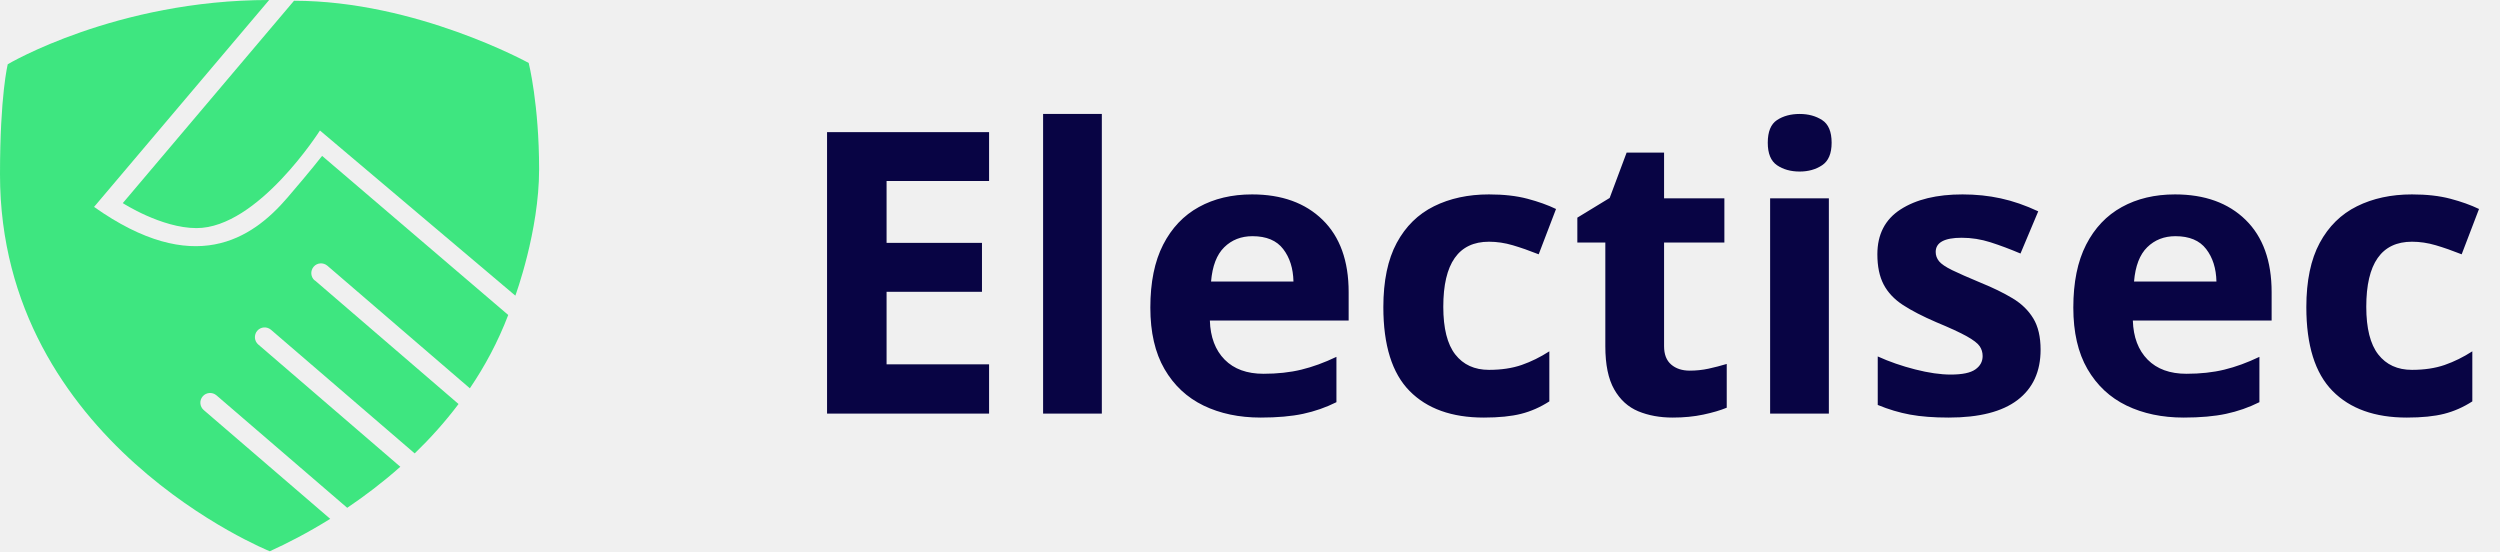
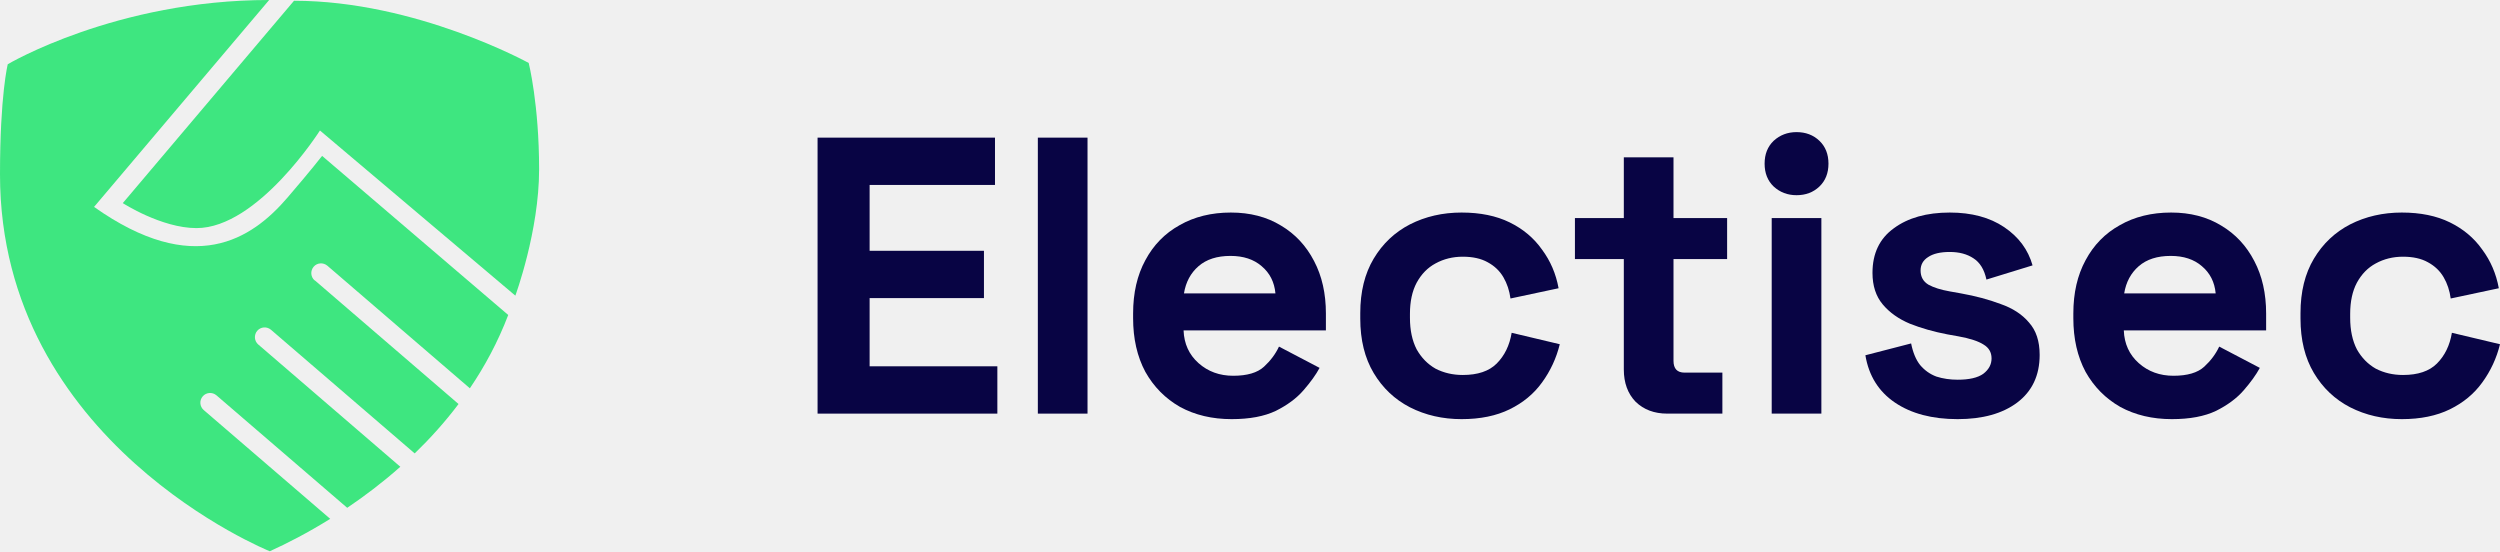
<svg xmlns="http://www.w3.org/2000/svg" xmlns:xlink="http://www.w3.org/1999/xlink" id="Layer_1" viewBox="0 0 946.264 208.651" version="1.1" width="946.264" height="208.651">
  <defs id="defs10">
    <style id="style2">.cls-1{fill:url(#linear-gradient);}.cls-2{fill:#022341;}.cls-3,.cls-4{fill:#fff;}.cls-5{fill:#31dd74;}.cls-6{fill:#3ee680;}.cls-7{fill:#080444;}.cls-8{fill:#39e180;}.cls-9{fill:#6cf1c7;}.cls-9,.cls-4{stroke:#022341;stroke-linecap:round;stroke-miterlimit:10;stroke-width:4.63px;}.cls-10{fill:url(#linear-gradient-2);}</style>
    <linearGradient id="linear-gradient" x1="404.14" y1="898.65" x2="905.32" y2="898.65" gradientUnits="userSpaceOnUse">
      <stop offset="0" stop-color="#18725f" id="stop4" />
      <stop offset="1" stop-color="#043b4d" id="stop6" />
    </linearGradient>
    <linearGradient id="linear-gradient-2" x1="223.15" y1="1038.95" x2="836.19" y2="1038.95" xlink:href="#linear-gradient" />
  </defs>
  <g id="g841">
    <path style="fill:#3ee680;stroke-width:2.21" id="path16-6" d="m 200.144,23.844 c 0,0 -42.716,-23.557 -88.857,-23.557 L 46.473,76.88 c 0,0 14.651,9.458 27.91,9.458 23.269,0 46.716,-36.948 46.716,-36.948 l 73.963,62.516 c 0,0 8.994,-24.374 8.994,-47.776 0,-24.706 -3.933,-40.263 -3.933,-40.263 z" class="cls-6" />
    <path style="fill:#3ee680;stroke-width:2.21" id="path18-2" d="m 119.109,106.16 c -1.547,-1.326 -1.702,-3.646 -0.398,-5.193 1.304,-1.547 3.646,-1.702 5.193,-0.398 l 53.942,46.406 c 5.679,-8.375 10.651,-17.612 14.519,-27.755 L 121.916,59.002 c 0,0 -4.088,5.304 -13.171,15.867 C 95.243,90.581 73.388,105.055 35.6,78.316 L 101.873,0 C 43.931,0 2.939,24.308 2.939,24.308 2.939,24.308 0,35.843 0,66.029 c 0,101.63 102.116,142.622 102.116,142.622 6.629,-3.005 14.496,-7.049 22.872,-12.265 L 77.123,155.218 c -1.547,-1.326 -1.724,-3.646 -0.398,-5.193 1.326,-1.547 3.646,-1.702 5.193,-0.398 l 49.5,42.583 c 6.629,-4.464 13.458,-9.635 20.109,-15.535 L 97.763,130.402 c -1.547,-1.326 -1.702,-3.646 -0.398,-5.193 1.326,-1.547 3.646,-1.702 5.193,-0.398 l 54.406,46.804 c 5.834,-5.635 11.447,-11.845 16.596,-18.695 l -54.45,-46.848 z" class="cls-6" />
  </g>
  <path id="path833" style="font-style:normal;font-variant:normal;font-weight:600;font-stretch:normal;font-size:100.909px;line-height:78.835px;font-family:Poppins;-inkscape-font-specification:'Poppins, Semi-Bold';font-variant-ligatures:normal;font-variant-caps:normal;font-variant-numeric:normal;font-feature-settings:normal;text-align:start;letter-spacing:0px;word-spacing:0px;writing-mode:lr-tb;text-anchor:start;fill:#080444;fill-opacity:1;stroke:none;stroke-width:3.153" d="m -112.066,-223.893 -34.612,82.342 h -15.035 l 12.109,-27.851 -22.402,-54.491 h 15.843 l 14.43,39.052 14.632,-39.052 z" />
  <path id="path835" style="font-style:normal;font-variant:normal;font-weight:600;font-stretch:normal;font-size:100.909px;line-height:78.835px;font-family:Poppins;-inkscape-font-specification:'Poppins, Semi-Bold';font-variant-ligatures:normal;font-variant-caps:normal;font-variant-numeric:normal;font-feature-settings:normal;text-align:start;letter-spacing:0px;word-spacing:0px;writing-mode:lr-tb;text-anchor:start;fill:#080444;fill-opacity:1;stroke:none;stroke-width:3.153" d="m -61.261,-181.41 h -28.053 l -4.642,13.421 h -14.834 l 25.328,-70.536 h 16.448 l 25.328,70.536 h -14.935 z m -3.835,-11.302 -10.192,-29.466 -10.192,29.466 z" />
  <path id="path837" style="font-style:normal;font-variant:normal;font-weight:600;font-stretch:normal;font-size:100.909px;line-height:78.835px;font-family:Poppins;-inkscape-font-specification:'Poppins, Semi-Bold';font-variant-ligatures:normal;font-variant-caps:normal;font-variant-numeric:normal;font-feature-settings:normal;text-align:start;letter-spacing:0px;word-spacing:0px;writing-mode:lr-tb;text-anchor:start;fill:#080444;fill-opacity:1;stroke:none;stroke-width:3.153" d="m -35.752,-195.941 q 0,-8.678 3.532,-15.136 3.532,-6.559 9.788,-10.091 6.256,-3.633 14.329,-3.633 10.394,0 17.155,5.247 6.862,5.146 9.183,14.531 H 2.998 q -1.211,-3.633 -4.137,-5.651 -2.825,-2.119 -7.064,-2.119 -6.055,0 -9.586,4.44 -3.532,4.339 -3.532,12.412 0,7.972 3.532,12.412 3.532,4.339 9.586,4.339 8.577,0 11.201,-7.669 h 15.237 q -2.321,9.082 -9.183,14.43 -6.862,5.348 -17.155,5.348 -8.073,0 -14.329,-3.532 -6.256,-3.633 -9.788,-10.091 -3.532,-6.559 -3.532,-15.237 z" />
  <path id="path839" style="font-style:normal;font-variant:normal;font-weight:600;font-stretch:normal;font-size:100.909px;line-height:78.835px;font-family:Poppins;-inkscape-font-specification:'Poppins, Semi-Bold';font-variant-ligatures:normal;font-variant-caps:normal;font-variant-numeric:normal;font-feature-settings:normal;text-align:start;letter-spacing:0px;word-spacing:0px;writing-mode:lr-tb;text-anchor:start;fill:#080444;fill-opacity:1;stroke:none;stroke-width:3.153" d="m 24.952,-196.143 q 0,-8.476 3.33,-15.035 3.431,-6.559 9.183,-10.091 5.853,-3.532 13.017,-3.532 6.256,0 10.898,2.523 4.743,2.523 7.568,6.357 v -7.972 h 14.228 v 55.904 H 68.948 v -8.174 q -2.725,3.935 -7.568,6.559 -4.743,2.523 -10.999,2.523 -7.064,0 -12.916,-3.633 -5.752,-3.633 -9.183,-10.192 -3.33,-6.66 -3.33,-15.237 z m 43.996,0.202 q 0,-5.146 -2.018,-8.779 -2.018,-3.734 -5.449,-5.651 -3.431,-2.018 -7.366,-2.018 -3.935,0 -7.265,1.917 -3.33,1.917 -5.449,5.651 -2.018,3.633 -2.018,8.678 0,5.045 2.018,8.88 2.119,3.734 5.449,5.752 3.431,2.018 7.265,2.018 3.935,0 7.366,-1.917 3.431,-2.018 5.449,-5.651 2.018,-3.734 2.018,-8.88 z" />
  <path id="path841" style="font-style:normal;font-variant:normal;font-weight:600;font-stretch:normal;font-size:100.909px;line-height:78.835px;font-family:Poppins;-inkscape-font-specification:'Poppins, Semi-Bold';font-variant-ligatures:normal;font-variant-caps:normal;font-variant-numeric:normal;font-feature-settings:normal;text-align:start;letter-spacing:0px;word-spacing:0px;writing-mode:lr-tb;text-anchor:start;fill:#080444;fill-opacity:1;stroke:none;stroke-width:3.153" d="m 93.341,-196.143 q 0,-8.476 3.33,-15.035 3.431,-6.559 9.284,-10.091 5.853,-3.532 13.017,-3.532 5.449,0 10.394,2.422 4.945,2.321 7.871,6.256 v -26.539 h 14.329 v 74.673 h -14.329 v -8.275 q -2.624,4.137 -7.366,6.66 -4.743,2.523 -10.999,2.523 -7.064,0 -12.916,-3.633 -5.853,-3.633 -9.284,-10.192 -3.33,-6.66 -3.33,-15.237 z m 43.996,0.202 q 0,-5.146 -2.018,-8.779 -2.018,-3.734 -5.449,-5.651 -3.431,-2.018 -7.366,-2.018 -3.935,0 -7.265,1.917 -3.33,1.917 -5.449,5.651 -2.018,3.633 -2.018,8.678 0,5.045 2.018,8.88 2.119,3.734 5.449,5.752 3.431,2.018 7.265,2.018 3.935,0 7.366,-1.917 3.431,-2.018 5.449,-5.651 2.018,-3.734 2.018,-8.88 z" />
  <path id="path843" style="font-style:normal;font-variant:normal;font-weight:600;font-stretch:normal;font-size:100.909px;line-height:78.835px;font-family:Poppins;-inkscape-font-specification:'Poppins, Semi-Bold';font-variant-ligatures:normal;font-variant-caps:normal;font-variant-numeric:normal;font-feature-settings:normal;text-align:start;letter-spacing:0px;word-spacing:0px;writing-mode:lr-tb;text-anchor:start;fill:#080444;fill-opacity:1;stroke:none;stroke-width:3.153" d="m 217.332,-197.152 q 0,3.027 -0.404,5.449 h -40.868 q 0.505,6.055 4.238,9.485 3.734,3.431 9.183,3.431 7.871,0 11.201,-6.761 h 15.237 q -2.422,8.073 -9.284,13.32 -6.862,5.146 -16.852,5.146 -8.073,0 -14.531,-3.532 -6.357,-3.633 -9.99,-10.192 -3.532,-6.559 -3.532,-15.136 0,-8.678 3.532,-15.237 3.532,-6.559 9.889,-10.091 6.357,-3.532 14.632,-3.532 7.972,0 14.228,3.431 6.357,3.431 9.788,9.788 3.532,6.256 3.532,14.43 z m -14.632,-4.036 q -0.101,-5.449 -3.935,-8.678 -3.835,-3.33 -9.385,-3.33 -5.247,0 -8.88,3.229 -3.532,3.128 -4.339,8.779 z" />
  <path id="path845" style="font-style:normal;font-variant:normal;font-weight:600;font-stretch:normal;font-size:100.909px;line-height:78.835px;font-family:Poppins;-inkscape-font-specification:'Poppins, Semi-Bold';font-variant-ligatures:normal;font-variant-caps:normal;font-variant-numeric:normal;font-feature-settings:normal;text-align:start;letter-spacing:0px;word-spacing:0px;writing-mode:lr-tb;text-anchor:start;fill:#080444;fill-opacity:1;stroke:none;stroke-width:3.153" d="m 297.07,-224.7 q 10.293,0 16.549,6.357 6.357,6.256 6.357,17.558 v 32.796 h -14.127 v -30.878 q 0,-6.559 -3.33,-9.99 -3.33,-3.532 -9.082,-3.532 -5.752,0 -9.183,3.532 -3.33,3.431 -3.33,9.99 v 30.878 h -14.127 v -30.878 q 0,-6.559 -3.33,-9.99 -3.33,-3.532 -9.082,-3.532 -5.853,0 -9.284,3.532 -3.33,3.431 -3.33,9.99 v 30.878 h -14.127 v -55.904 h 14.127 v 6.761 q 2.725,-3.532 6.963,-5.55 4.339,-2.018 9.485,-2.018 6.559,0 11.705,2.825 5.146,2.725 7.972,7.871 2.725,-4.844 7.871,-7.77 5.247,-2.926 11.302,-2.926 z" />
  <path id="path847" style="font-style:normal;font-variant:normal;font-weight:600;font-stretch:normal;font-size:100.909px;line-height:78.835px;font-family:Poppins;-inkscape-font-specification:'Poppins, Semi-Bold';font-variant-ligatures:normal;font-variant-caps:normal;font-variant-numeric:normal;font-feature-settings:normal;text-align:start;letter-spacing:0px;word-spacing:0px;writing-mode:lr-tb;text-anchor:start;fill:#080444;fill-opacity:1;stroke:none;stroke-width:3.153" d="m 386.962,-223.893 -34.612,82.342 H 337.315 l 12.109,-27.851 -22.402,-54.491 h 15.843 l 14.43,39.052 14.632,-39.052 z" />
-   <text xml:space="preserve" style="font-style:normal;font-variant:normal;font-weight:bold;font-stretch:normal;font-size:149.232px;line-height:116.587px;font-family:'Space Grotesk';-inkscape-font-specification:'Space Grotesk, Bold';font-variant-ligatures:normal;font-variant-caps:normal;font-variant-numeric:normal;font-feature-settings:normal;text-align:start;letter-spacing:0px;word-spacing:0px;writing-mode:lr-tb;text-anchor:start;fill:#080444;fill-opacity:1;stroke:none;stroke-width:4.663" x="299.605" y="156.557" id="text837">
-     <tspan id="tspan835" x="299.605" y="156.557" style="stroke-width:4.663">Electisec</tspan>
+   <g aria-label="Electisec" style="font-style:normal;font-variant:normal;font-weight:bold;font-stretch:normal;font-size:149.232px;line-height:116.587px;font-family:'Space Grotesk';-inkscape-font-specification:'Space Grotesk, Bold';font-variant-ligatures:normal;font-variant-caps:normal;font-variant-numeric:normal;font-feature-settings:normal;text-align:start;letter-spacing:0px;word-spacing:0px;writing-mode:lr-tb;text-anchor:start;fill:#080444;fill-opacity:1;stroke:none;stroke-width:4.663" id="text837">
+     <path d="M 309.455,156.557 V 52.095 h 67.154 v 17.908 h -47.456 v 24.922 h 43.277 V 112.832 H 329.153 V 138.649 h 48.351 v 17.908 z" style="stroke-width:4.663" id="path840" />
+     <path d="M 392.829,156.557 V 52.095 h 18.803 V 156.557 Z" style="stroke-width:4.663" id="path842" />
+     <path d="m 466.195,158.646 q -11.043,0 -19.549,-4.626 -8.357,-4.775 -13.132,-13.282 -4.626,-8.655 -4.626,-20.296 v -1.791 q 0,-11.64 4.626,-20.146 4.626,-8.655 12.983,-13.282 8.357,-4.775 19.4,-4.775 10.894,0 18.952,4.925 8.059,4.775 12.535,13.431 4.477,8.506 4.477,19.848 v 6.417 h -53.873 q 0.298,7.611 5.671,12.386 5.372,4.775 13.132,4.775 7.909,0 11.64,-3.432 3.731,-3.432 5.671,-7.611 l 15.371,8.059 q -2.089,3.88 -6.119,8.506 -3.88,4.477 -10.446,7.76 -6.566,3.134 -16.714,3.134 z m -18.057,-47.605 h 34.622 q -0.597,-6.417 -5.223,-10.297 -4.477,-3.88 -11.789,-3.88 -7.611,0 -12.088,3.88 -4.477,3.88 -5.522,10.297 z" style="stroke-width:4.663" id="path844" />
+     <path d="m 553.222,158.646 q -10.745,0 -19.549,-4.477 -8.655,-4.477 -13.729,-12.983 -5.074,-8.506 -5.074,-20.594 v -2.089 q 0,-12.088 5.074,-20.594 5.074,-8.506 13.729,-12.983 8.805,-4.477 19.549,-4.477 10.595,0 18.206,3.731 7.611,3.731 12.237,10.297 4.775,6.417 6.268,14.625 l -18.206,3.88 q -0.597,-4.477 -2.686,-8.059 -2.089,-3.582 -5.969,-5.671 -3.731,-2.089 -9.402,-2.089 -5.671,0 -10.297,2.537 -4.477,2.388 -7.163,7.312 -2.537,4.775 -2.537,11.789 v 1.492 q 0,7.014 2.537,11.939 2.686,4.775 7.163,7.312 4.626,2.388 10.297,2.388 8.506,0 12.834,-4.328 4.477,-4.477 5.671,-11.64 l 18.206,4.328 q -1.94,7.909 -6.715,14.475 -4.626,6.417 -12.237,10.148 -7.611,3.731 -18.206,3.731 z" style="stroke-width:4.663" id="path846" />
+     <path d="m 631.04,156.557 q -7.312,0 -11.939,-4.477 -4.477,-4.626 -4.477,-12.237 V 98.058 H 596.12 V 82.538 h 18.505 V 59.556 h 18.803 V 82.538 h 20.296 v 15.52 h -20.296 v 38.502 q 0,4.477 4.178,4.477 h 14.326 v 15.52 z" style="stroke-width:4.663" id="path848" />
+     <path d="M 670.598,156.557 V 82.538 h 18.803 v 74.019 z m 9.402,-82.674 q -5.074,0 -8.655,-3.283 -3.432,-3.283 -3.432,-8.655 0,-5.372 3.432,-8.655 3.582,-3.283 8.655,-3.283 5.223,0 8.655,3.283 3.432,3.283 3.432,8.655 0,5.372 -3.432,8.655 -3.432,3.283 -8.655,3.283 z" style="stroke-width:4.663" id="path850" />
+     <path d="m 740.979,158.646 q -14.475,0 -23.728,-6.268 -9.252,-6.268 -11.192,-17.908 l 17.311,-4.477 q 1.045,5.223 3.432,8.208 2.537,2.985 6.119,4.328 3.731,1.194 8.059,1.194 6.566,0 9.7,-2.238 3.134,-2.388 3.134,-5.82 0,-3.432 -2.985,-5.223 -2.985,-1.94 -9.551,-3.134 l -4.178,-0.746 q -7.76,-1.492 -14.177,-4.029 -6.417,-2.686 -10.297,-7.312 -3.88,-4.626 -3.88,-11.939 0,-11.043 8.059,-16.863 8.059,-5.969 21.191,-5.969 12.386,0 20.594,5.522 8.208,5.522 10.745,14.475 l -17.46,5.372 q -1.194,-5.671 -4.925,-8.059 -3.582,-2.388 -8.954,-2.388 -5.372,0 -8.208,1.94 -2.835,1.791 -2.835,5.074 0,3.582 2.985,5.372 2.985,1.642 8.059,2.537 l 4.178,0.746 q 8.357,1.492 15.072,4.029 6.865,2.388 10.745,7.014 4.029,4.477 4.029,12.237 0,11.64 -8.506,18.057 -8.357,6.268 -22.534,6.268 z" style="stroke-width:4.663" id="path852" />
+     <path d="m 822.077,158.646 q -11.043,0 -19.549,-4.626 -8.357,-4.775 -13.132,-13.282 -4.626,-8.655 -4.626,-20.296 v -1.791 q 0,-11.64 4.626,-20.146 4.626,-8.655 12.983,-13.282 8.357,-4.775 19.4,-4.775 10.894,0 18.952,4.925 8.059,4.775 12.535,13.431 4.477,8.506 4.477,19.848 v 6.417 h -53.873 q 0.298,7.611 5.671,12.386 5.372,4.775 13.132,4.775 7.909,0 11.64,-3.432 3.731,-3.432 5.671,-7.611 l 15.371,8.059 q -2.089,3.88 -6.119,8.506 -3.88,4.477 -10.446,7.76 -6.566,3.134 -16.714,3.134 z m -18.057,-47.605 h 34.622 q -0.597,-6.417 -5.223,-10.297 -4.477,-3.88 -11.789,-3.88 -7.611,0 -12.088,3.88 -4.477,3.88 -5.522,10.297 z" style="stroke-width:4.663" id="path854" />
+     <path d="m 909.105,158.646 q -10.745,0 -19.549,-4.477 -8.655,-4.477 -13.729,-12.983 -5.074,-8.506 -5.074,-20.594 v -2.089 q 0,-12.088 5.074,-20.594 5.074,-8.506 13.729,-12.983 8.805,-4.477 19.549,-4.477 10.595,0 18.206,3.731 7.611,3.731 12.237,10.297 4.775,6.417 6.268,14.625 l -18.206,3.88 q -0.597,-4.477 -2.686,-8.059 -2.089,-3.582 -5.969,-5.671 -3.731,-2.089 -9.402,-2.089 -5.671,0 -10.297,2.537 -4.477,2.388 -7.163,7.312 -2.537,4.775 -2.537,11.789 v 1.492 q 0,7.014 2.537,11.939 2.686,4.775 7.163,7.312 4.626,2.388 10.297,2.388 8.506,0 12.834,-4.328 4.477,-4.477 5.671,-11.64 l 18.206,4.328 q -1.94,7.909 -6.715,14.475 -4.626,6.417 -12.237,10.148 -7.611,3.731 -18.206,3.731 z" style="stroke-width:4.663" id="path856" />
+   </g>
+   <g id="g833" transform="translate(26.06992,1366.064)">
+     <path class="cls-6" d="m 200.144,23.844 c 0,0 -42.716,-23.557 -88.857,-23.557 L 46.473,76.88 c 0,0 14.651,9.458 27.91,9.458 23.269,0 46.716,-36.948 46.716,-36.948 l 73.963,62.516 c 0,0 8.994,-24.374 8.994,-47.776 0,-24.706 -3.933,-40.263 -3.933,-40.263 z" id="path829" style="fill:#3ee680;stroke-width:2.21" />
+     <path class="cls-6" d="m 119.109,106.16 c -1.547,-1.326 -1.702,-3.646 -0.398,-5.193 1.304,-1.547 3.646,-1.702 5.193,-0.398 l 53.942,46.406 c 5.679,-8.375 10.651,-17.612 14.519,-27.755 L 121.916,59.002 c 0,0 -4.088,5.304 -13.171,15.867 C 95.243,90.581 73.388,105.055 35.6,78.316 L 101.873,0 C 43.931,0 2.939,24.308 2.939,24.308 2.939,24.308 0,35.843 0,66.029 c 0,101.63 102.116,142.622 102.116,142.622 6.629,-3.005 14.496,-7.049 22.872,-12.265 L 77.123,155.218 c -1.547,-1.326 -1.724,-3.646 -0.398,-5.193 1.326,-1.547 3.646,-1.702 5.193,-0.398 l 49.5,42.583 c 6.629,-4.464 13.458,-9.635 20.109,-15.535 L 97.763,130.402 c -1.547,-1.326 -1.702,-3.646 -0.398,-5.193 1.326,-1.547 3.646,-1.702 5.193,-0.398 l 54.406,46.804 c 5.834,-5.635 11.447,-11.845 16.596,-18.695 l -54.45,-46.848 z" id="path831" style="fill:#3ee680;stroke-width:2.21" />
+   </g>
+   <text id="text838" y="1522.62" x="325.675" style="font-style:normal;font-variant:normal;font-weight:bold;font-stretch:normal;font-size:149.232px;line-height:116.587px;font-family:'Space Grotesk';-inkscape-font-specification:'Space Grotesk, Bold';font-variant-ligatures:normal;font-variant-caps:normal;font-variant-numeric:normal;font-feature-settings:normal;text-align:start;letter-spacing:0px;word-spacing:0px;writing-mode:lr-tb;text-anchor:start;fill:#080444;fill-opacity:1;stroke:none;stroke-width:4.663" xml:space="preserve">
+     <tspan style="stroke-width:4.663" y="1522.62" x="325.675" id="tspan836">Electisec</tspan>
  </text>
</svg>
